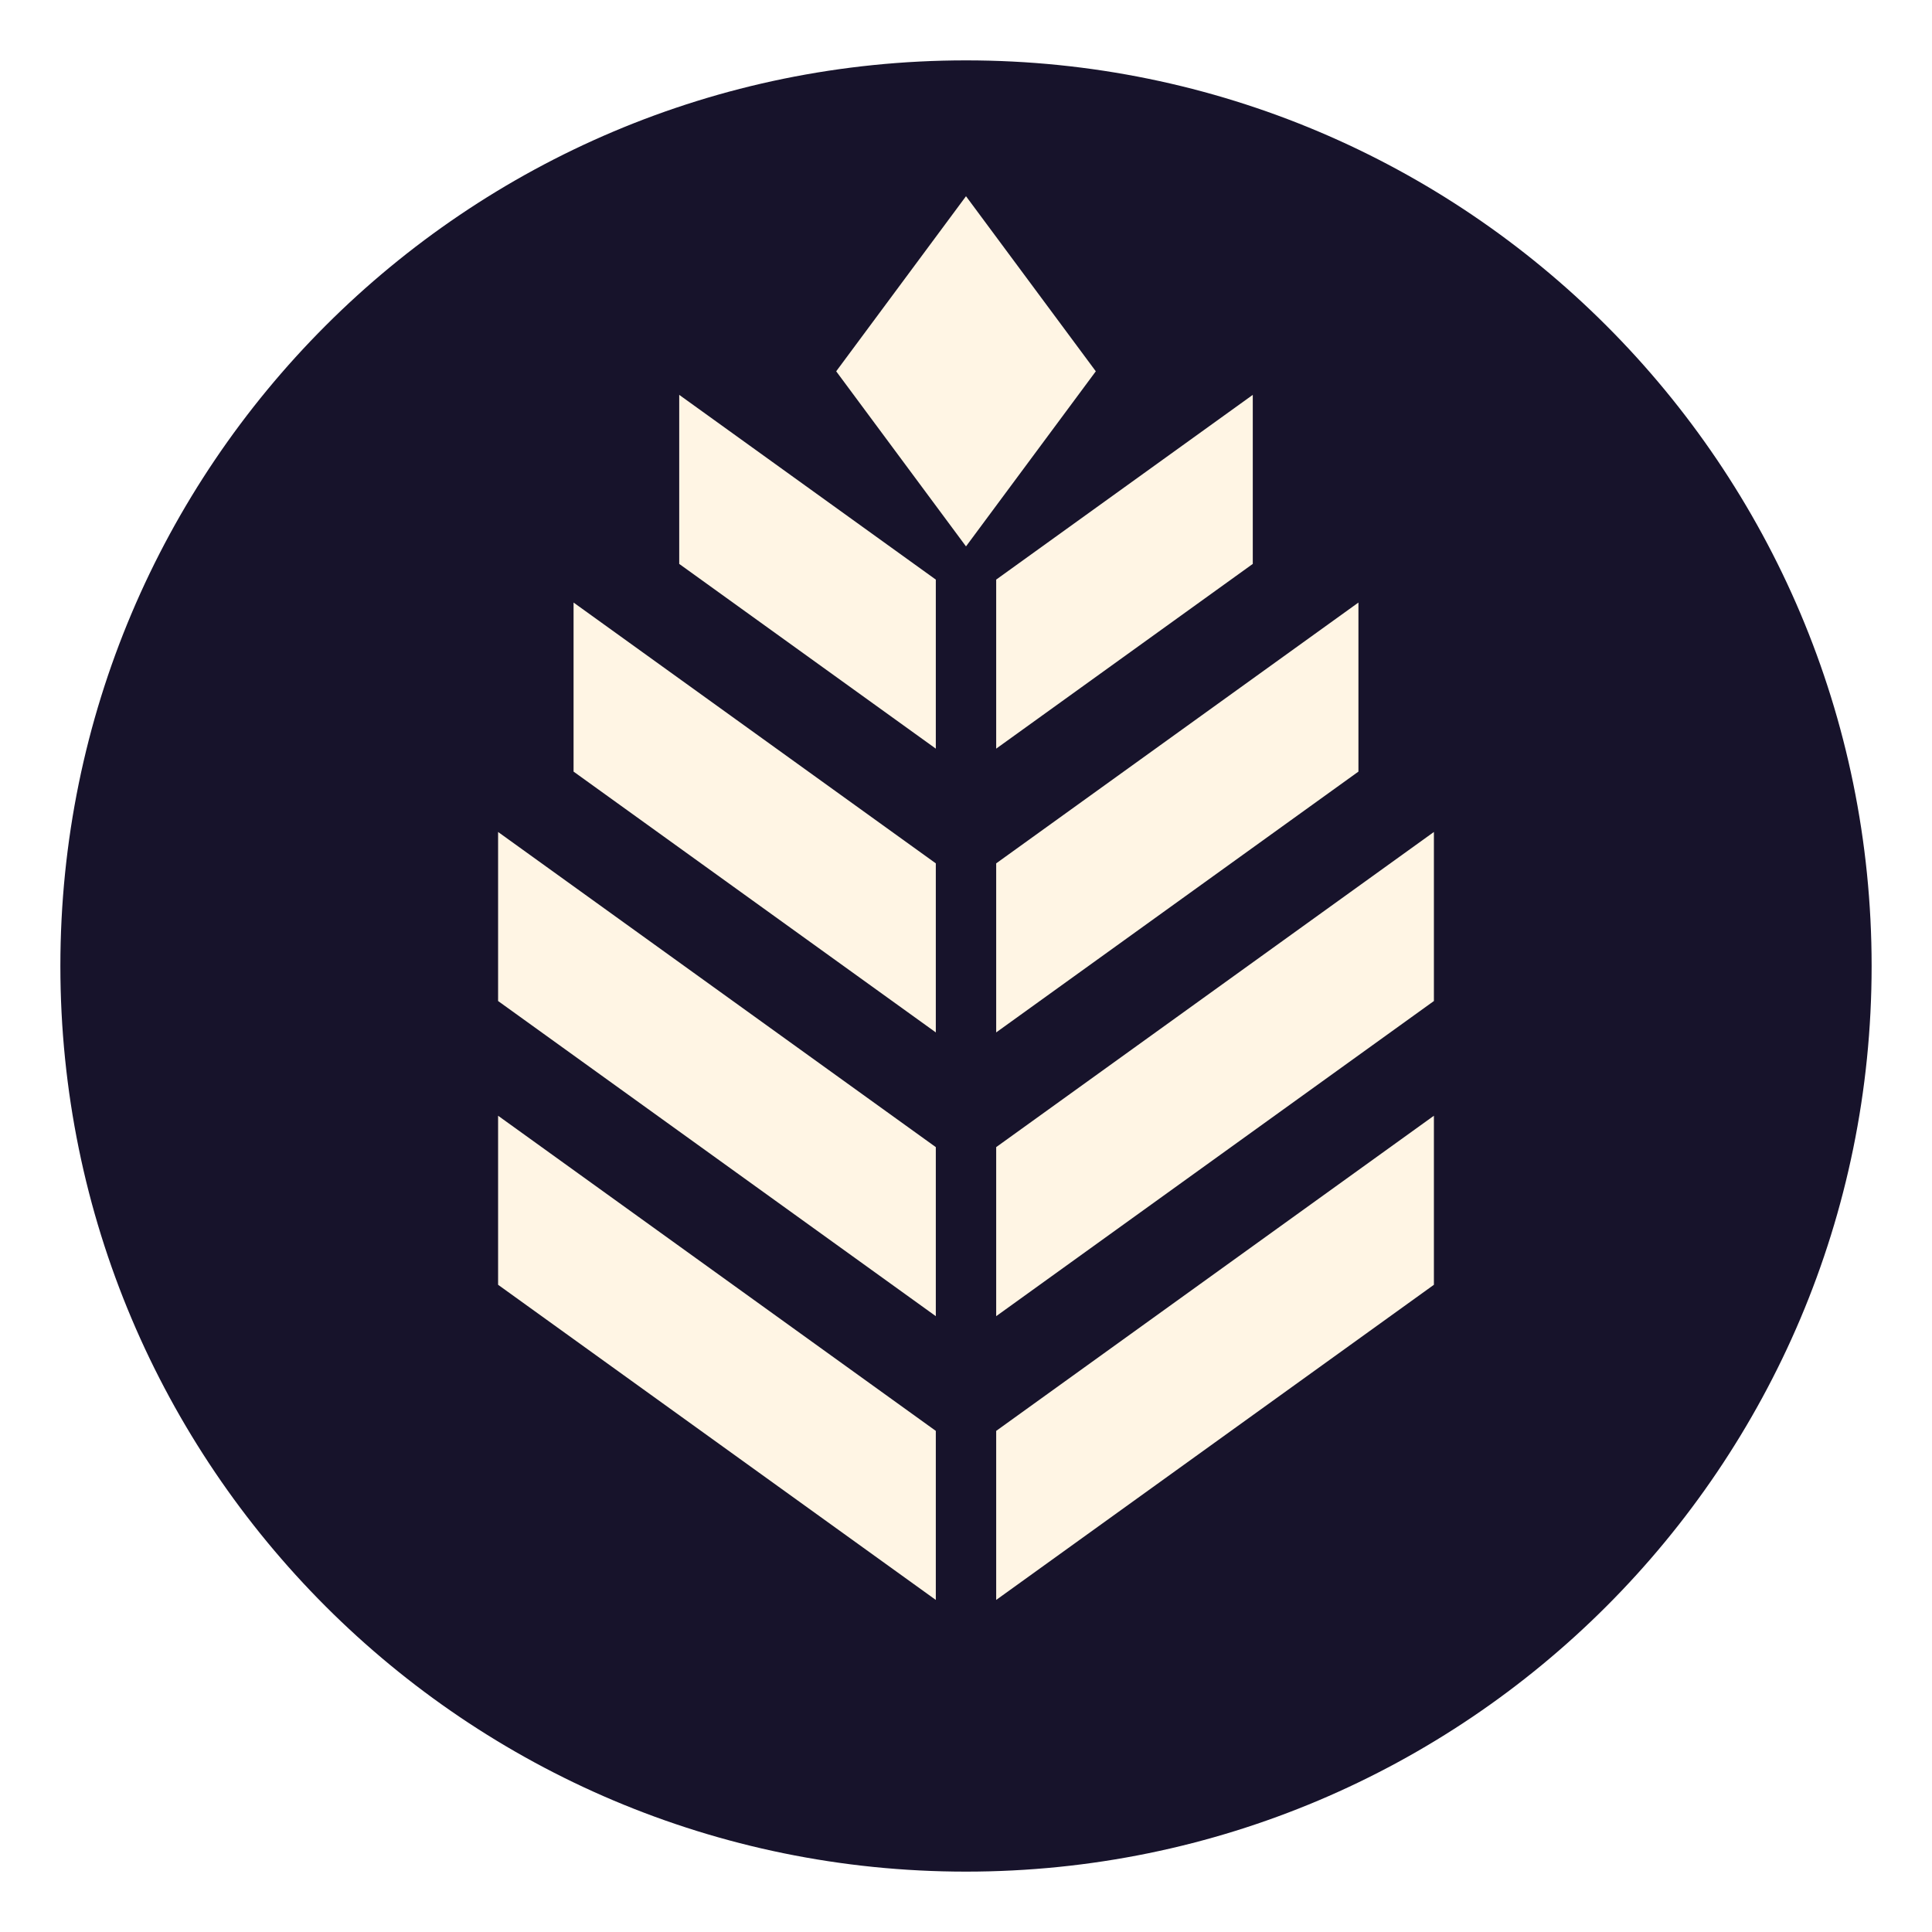
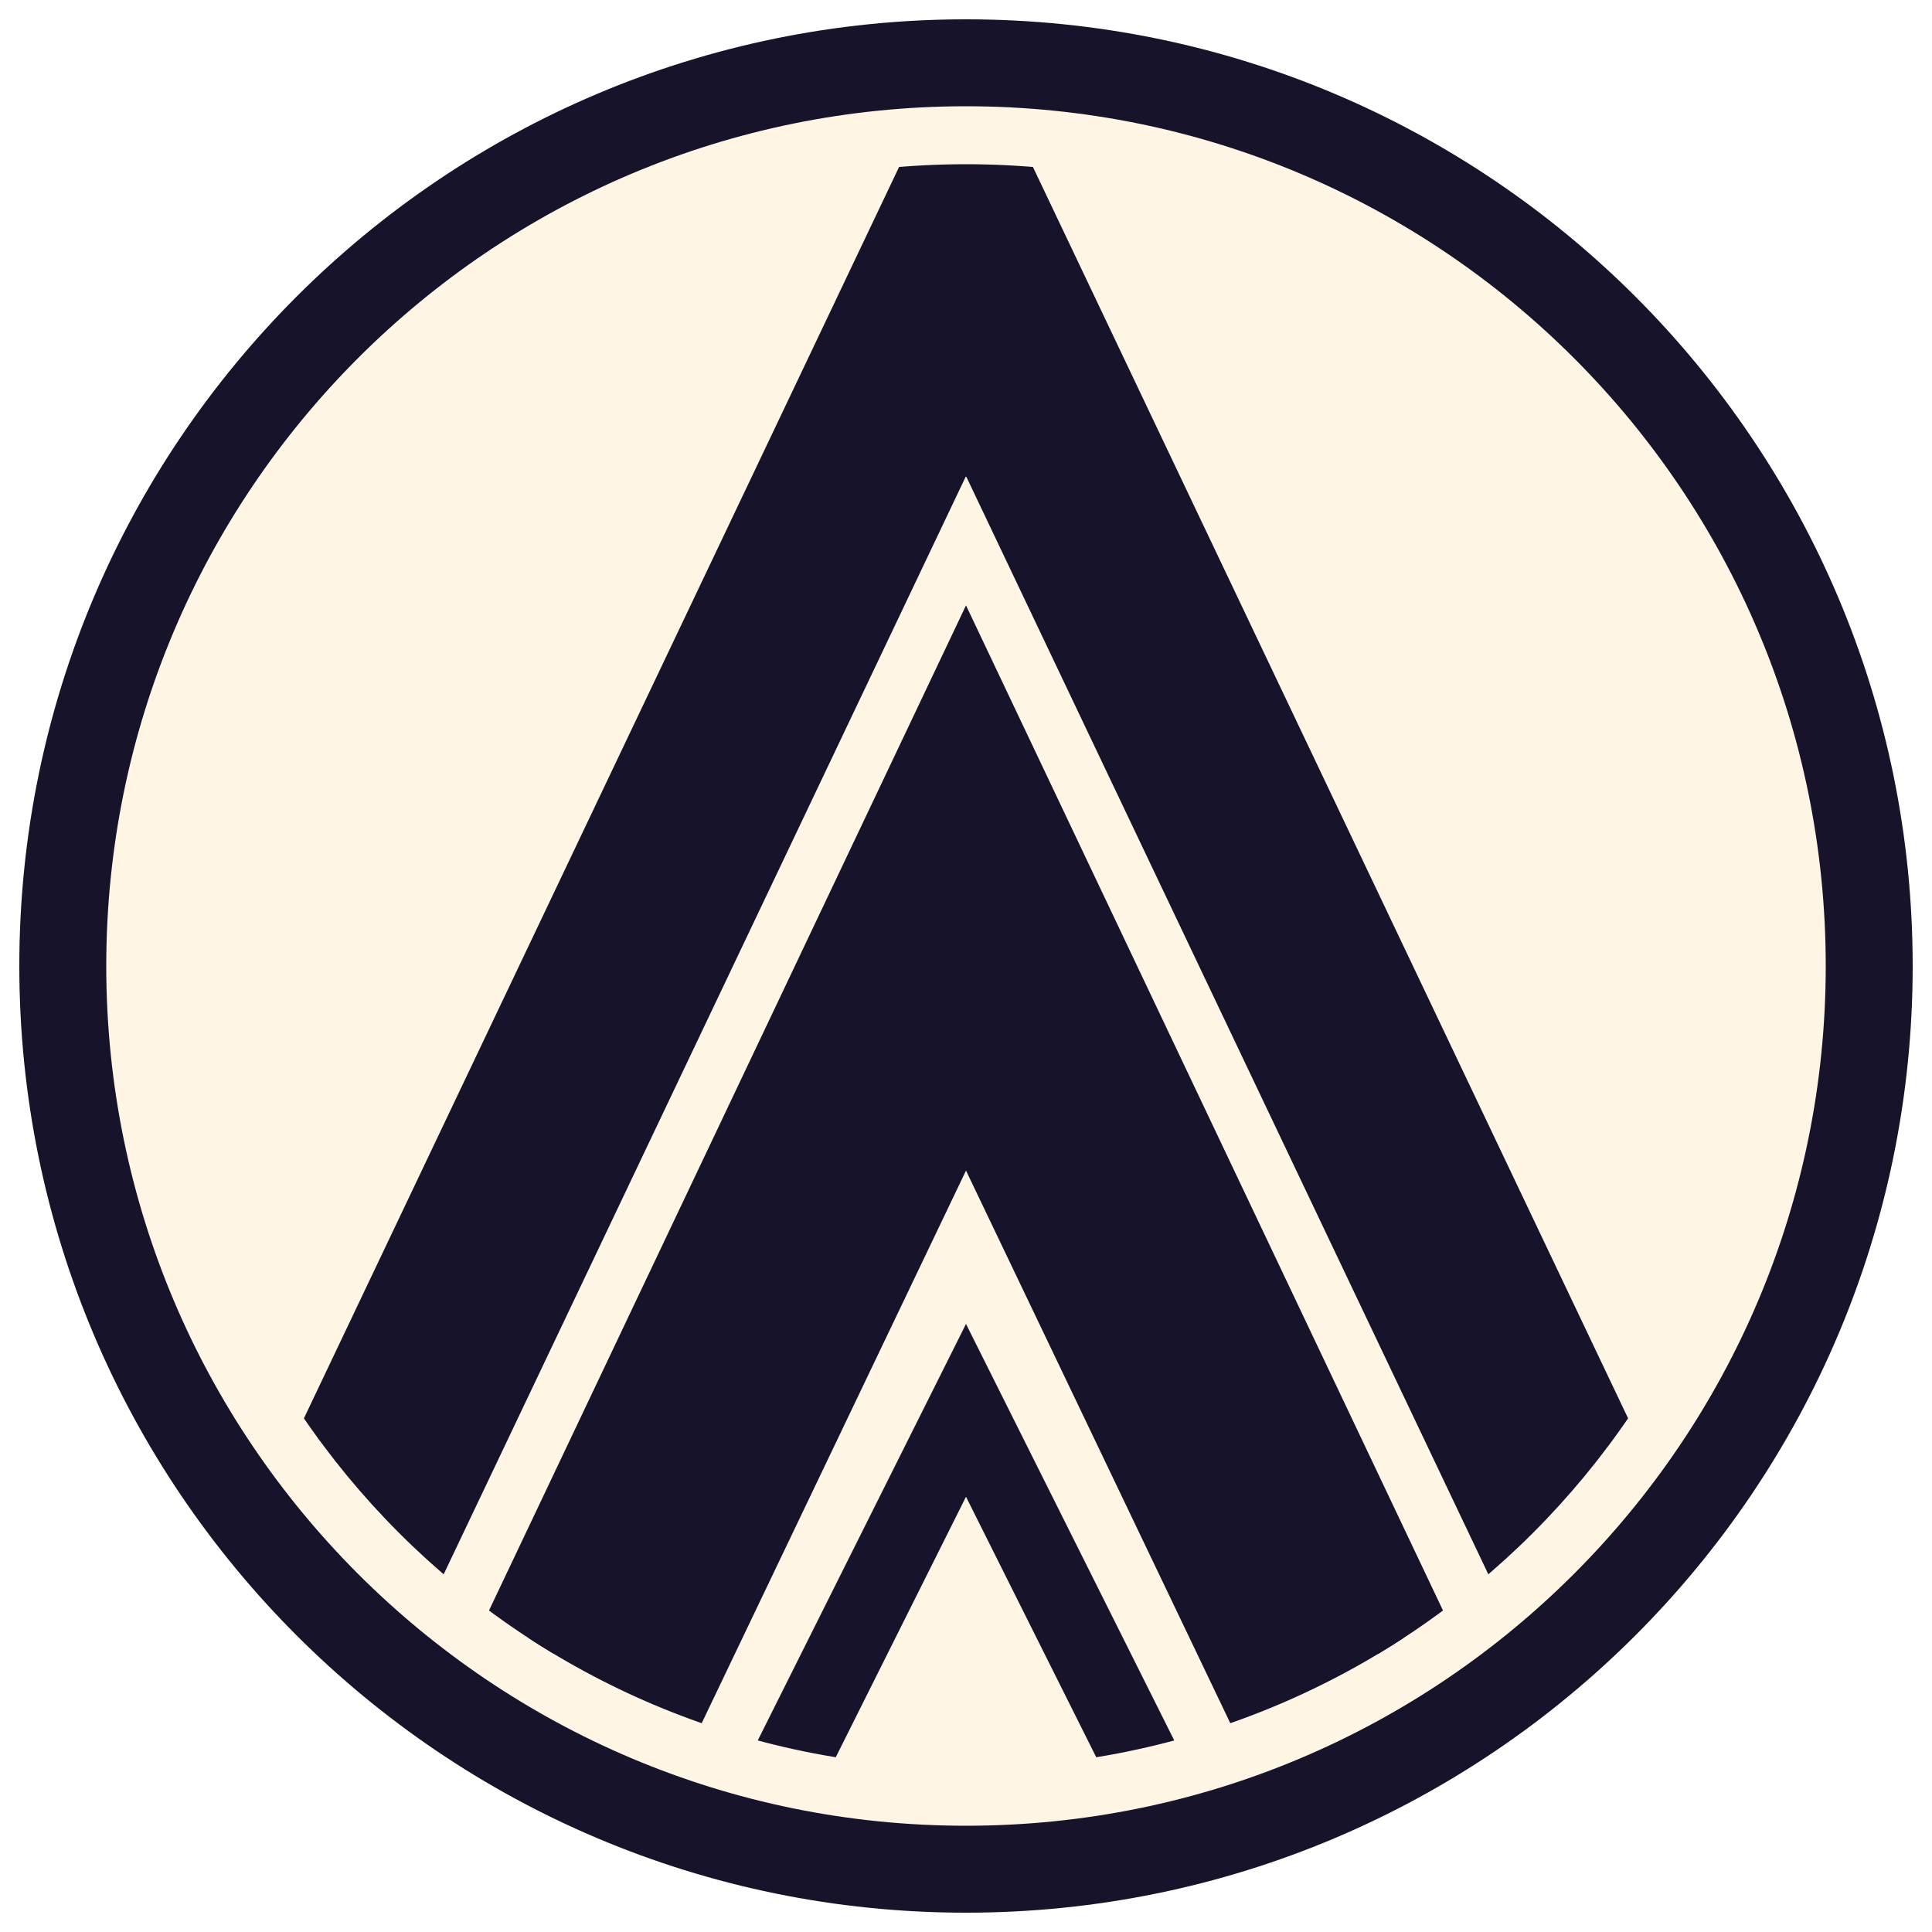
- <svg xmlns="http://www.w3.org/2000/svg" viewBox="0 0 64 64">
-   <clipPath id="c1">
-     <circle cx="32" cy="32" r="27.500" />
+ <svg xmlns="http://www.w3.org/2000/svg" viewBox="0 0 200 200">
+   <circle cx="100" cy="100" r="98" fill="#fff5e4" />
+   <clipPath id="pk">
+     <circle cx="100" cy="100" r="83" />
  </clipPath>
-   <circle cx="32" cy="32" r="30" fill="#17132b" />
-   <g clip-path="url(#c1)">
-     <g fill="#fff5e4">
-       <path d="M33 53L47.5 42.56L47.5 36.96L33 47.4z" />
-       <path d="M31 53L16.5 42.56L16.5 36.96L31 47.4z" />
-       <path d="M33 43.6L47.5 33.16L47.5 27.56L33 38z" />
-       <path d="M31 43.6L16.5 33.16L16.5 27.56L31 38z" />
-       <path d="M33 34.2L45 25.56L45 19.96L33 28.6z" />
-       <path d="M31 34.2L19 25.56L19 19.96L31 28.6z" />
-       <path d="M33 24.8L41.5 18.68L41.5 13.08L33 19.2z" />
-       <path d="M31 24.8L22.5 18.68L22.5 13.08L31 19.2z" />
-       <path d="M32 6.500 36.300 12.300 32 18.100 27.700 12.300z" />
-     </g>
+   <circle cx="100" cy="100" r="93.5" fill="none" stroke="#17132b" stroke-width="9" />
+   <g clip-path="url(#pk)">
+     <path d="M22 190L100 26L178 190" fill="none" stroke="#17132b" stroke-width="20" stroke-linejoin="miter" stroke-miterlimit="10" />
+     <path d="M44 190L100 72L156 190" fill="none" stroke="#17132b" stroke-width="8" stroke-linejoin="miter" stroke-miterlimit="10" />
+     <path d="M56 190L100 98L144 190" fill="none" stroke="#17132b" stroke-width="20" stroke-linejoin="miter" stroke-miterlimit="10" />
+     <path d="M78 190L100 146L122 190" fill="none" stroke="#17132b" stroke-width="8" stroke-linejoin="miter" stroke-miterlimit="10" />
  </g>
</svg>
